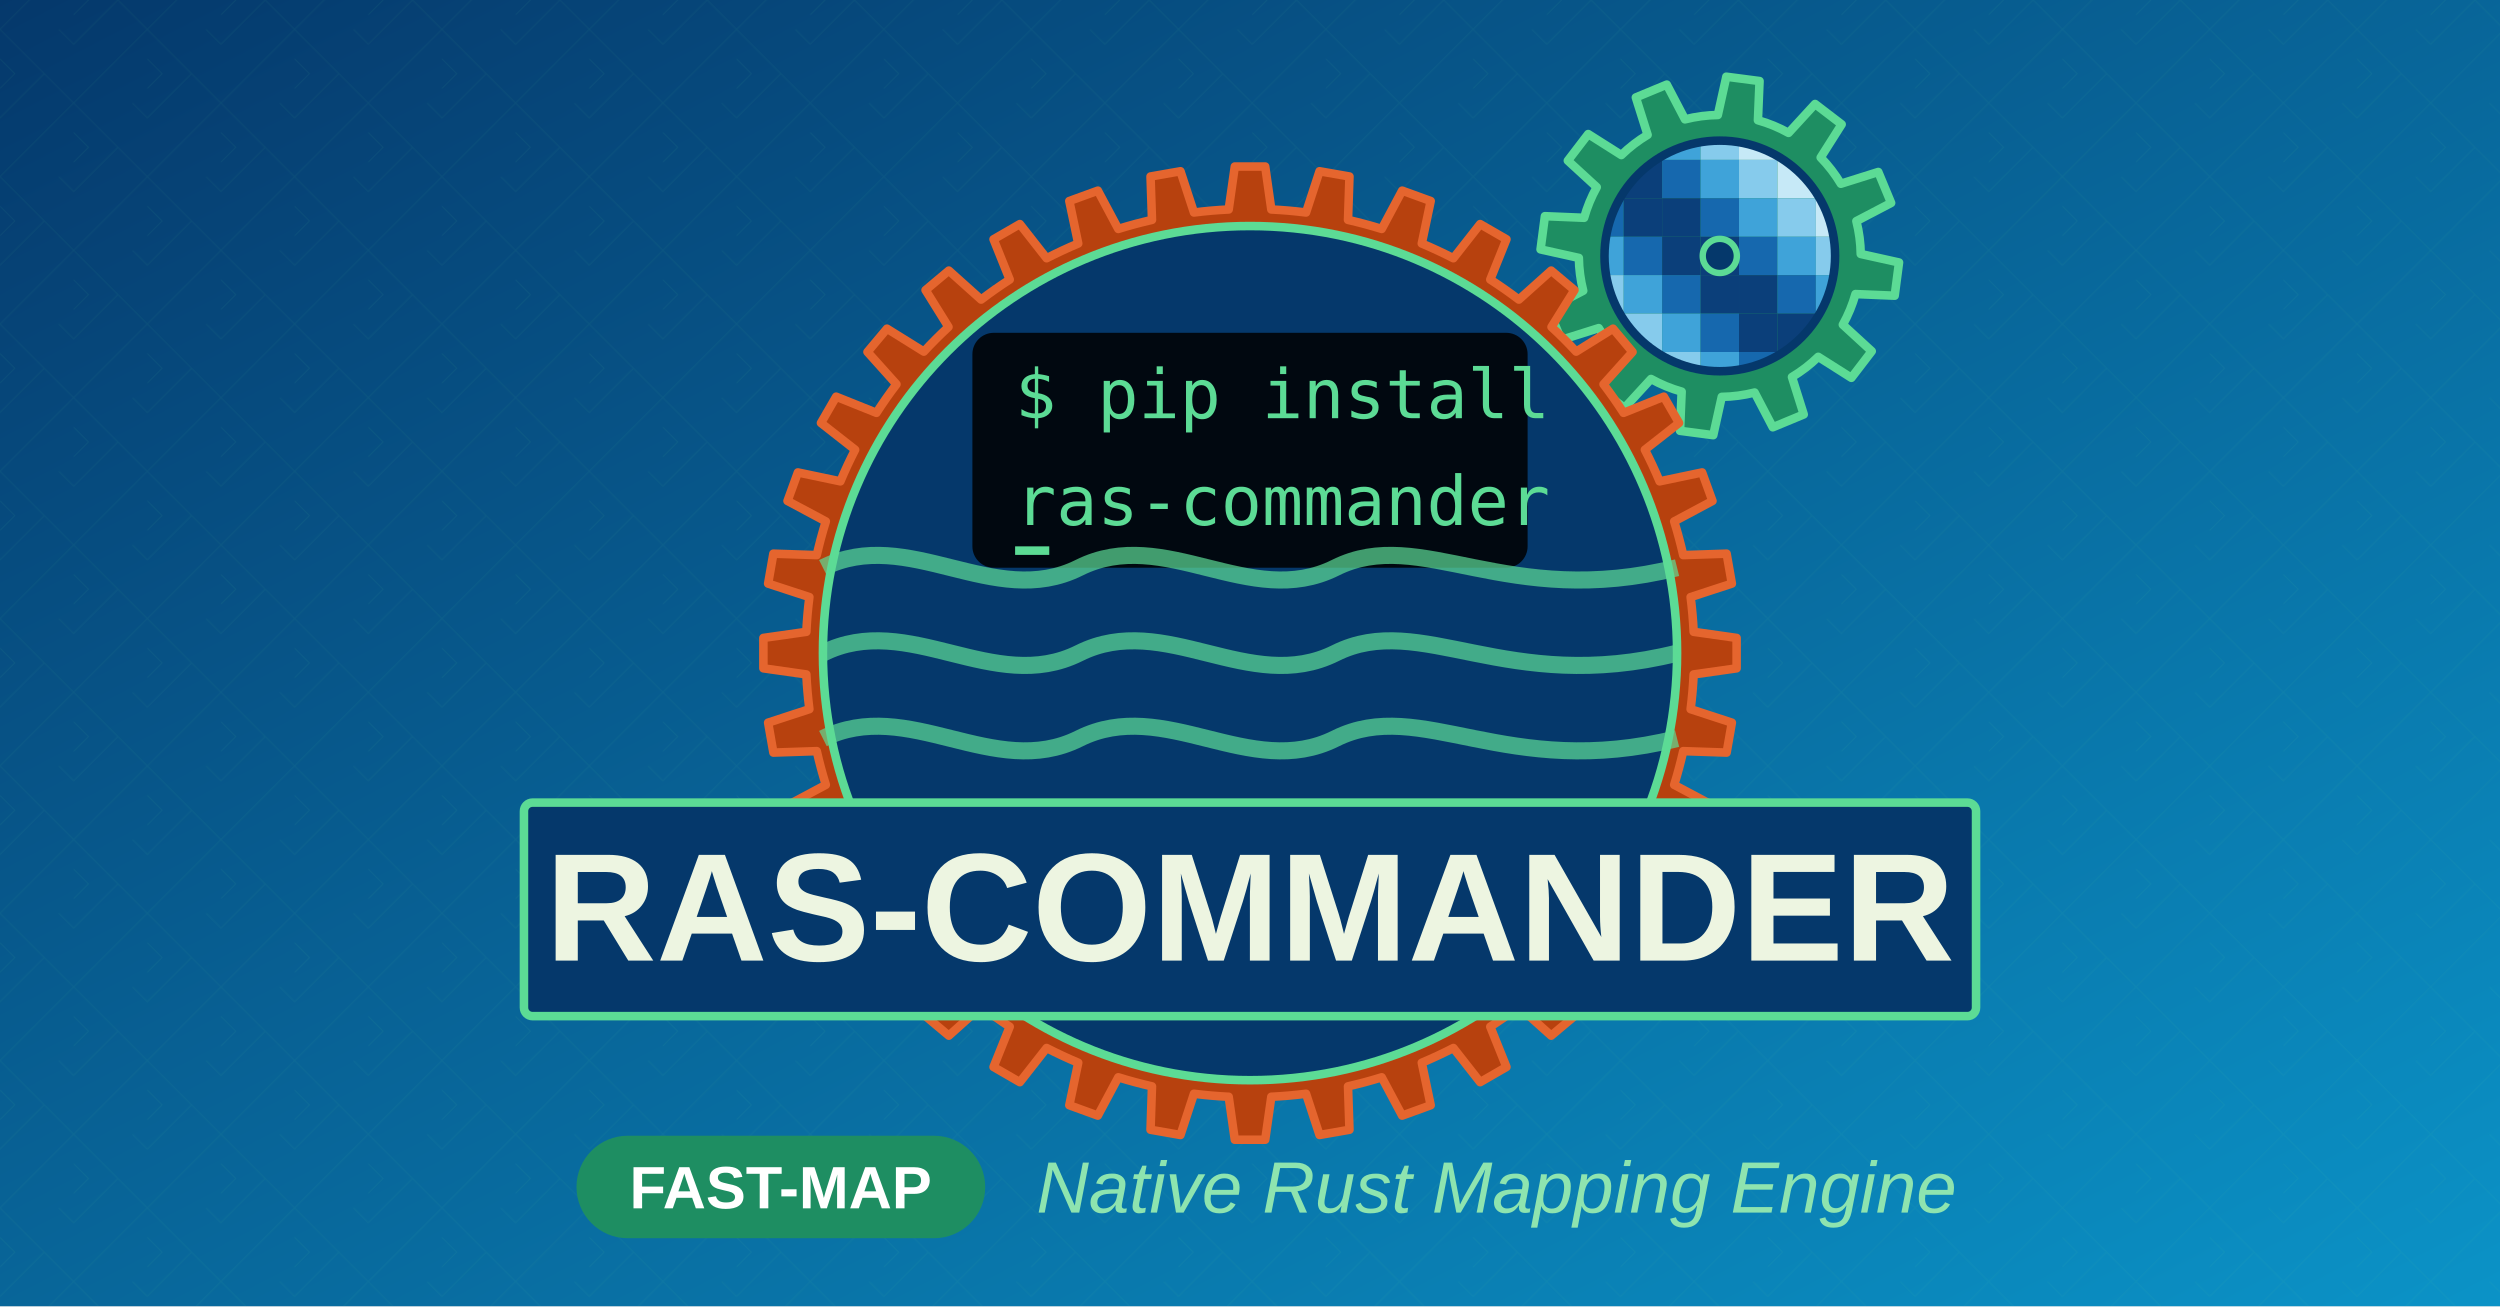
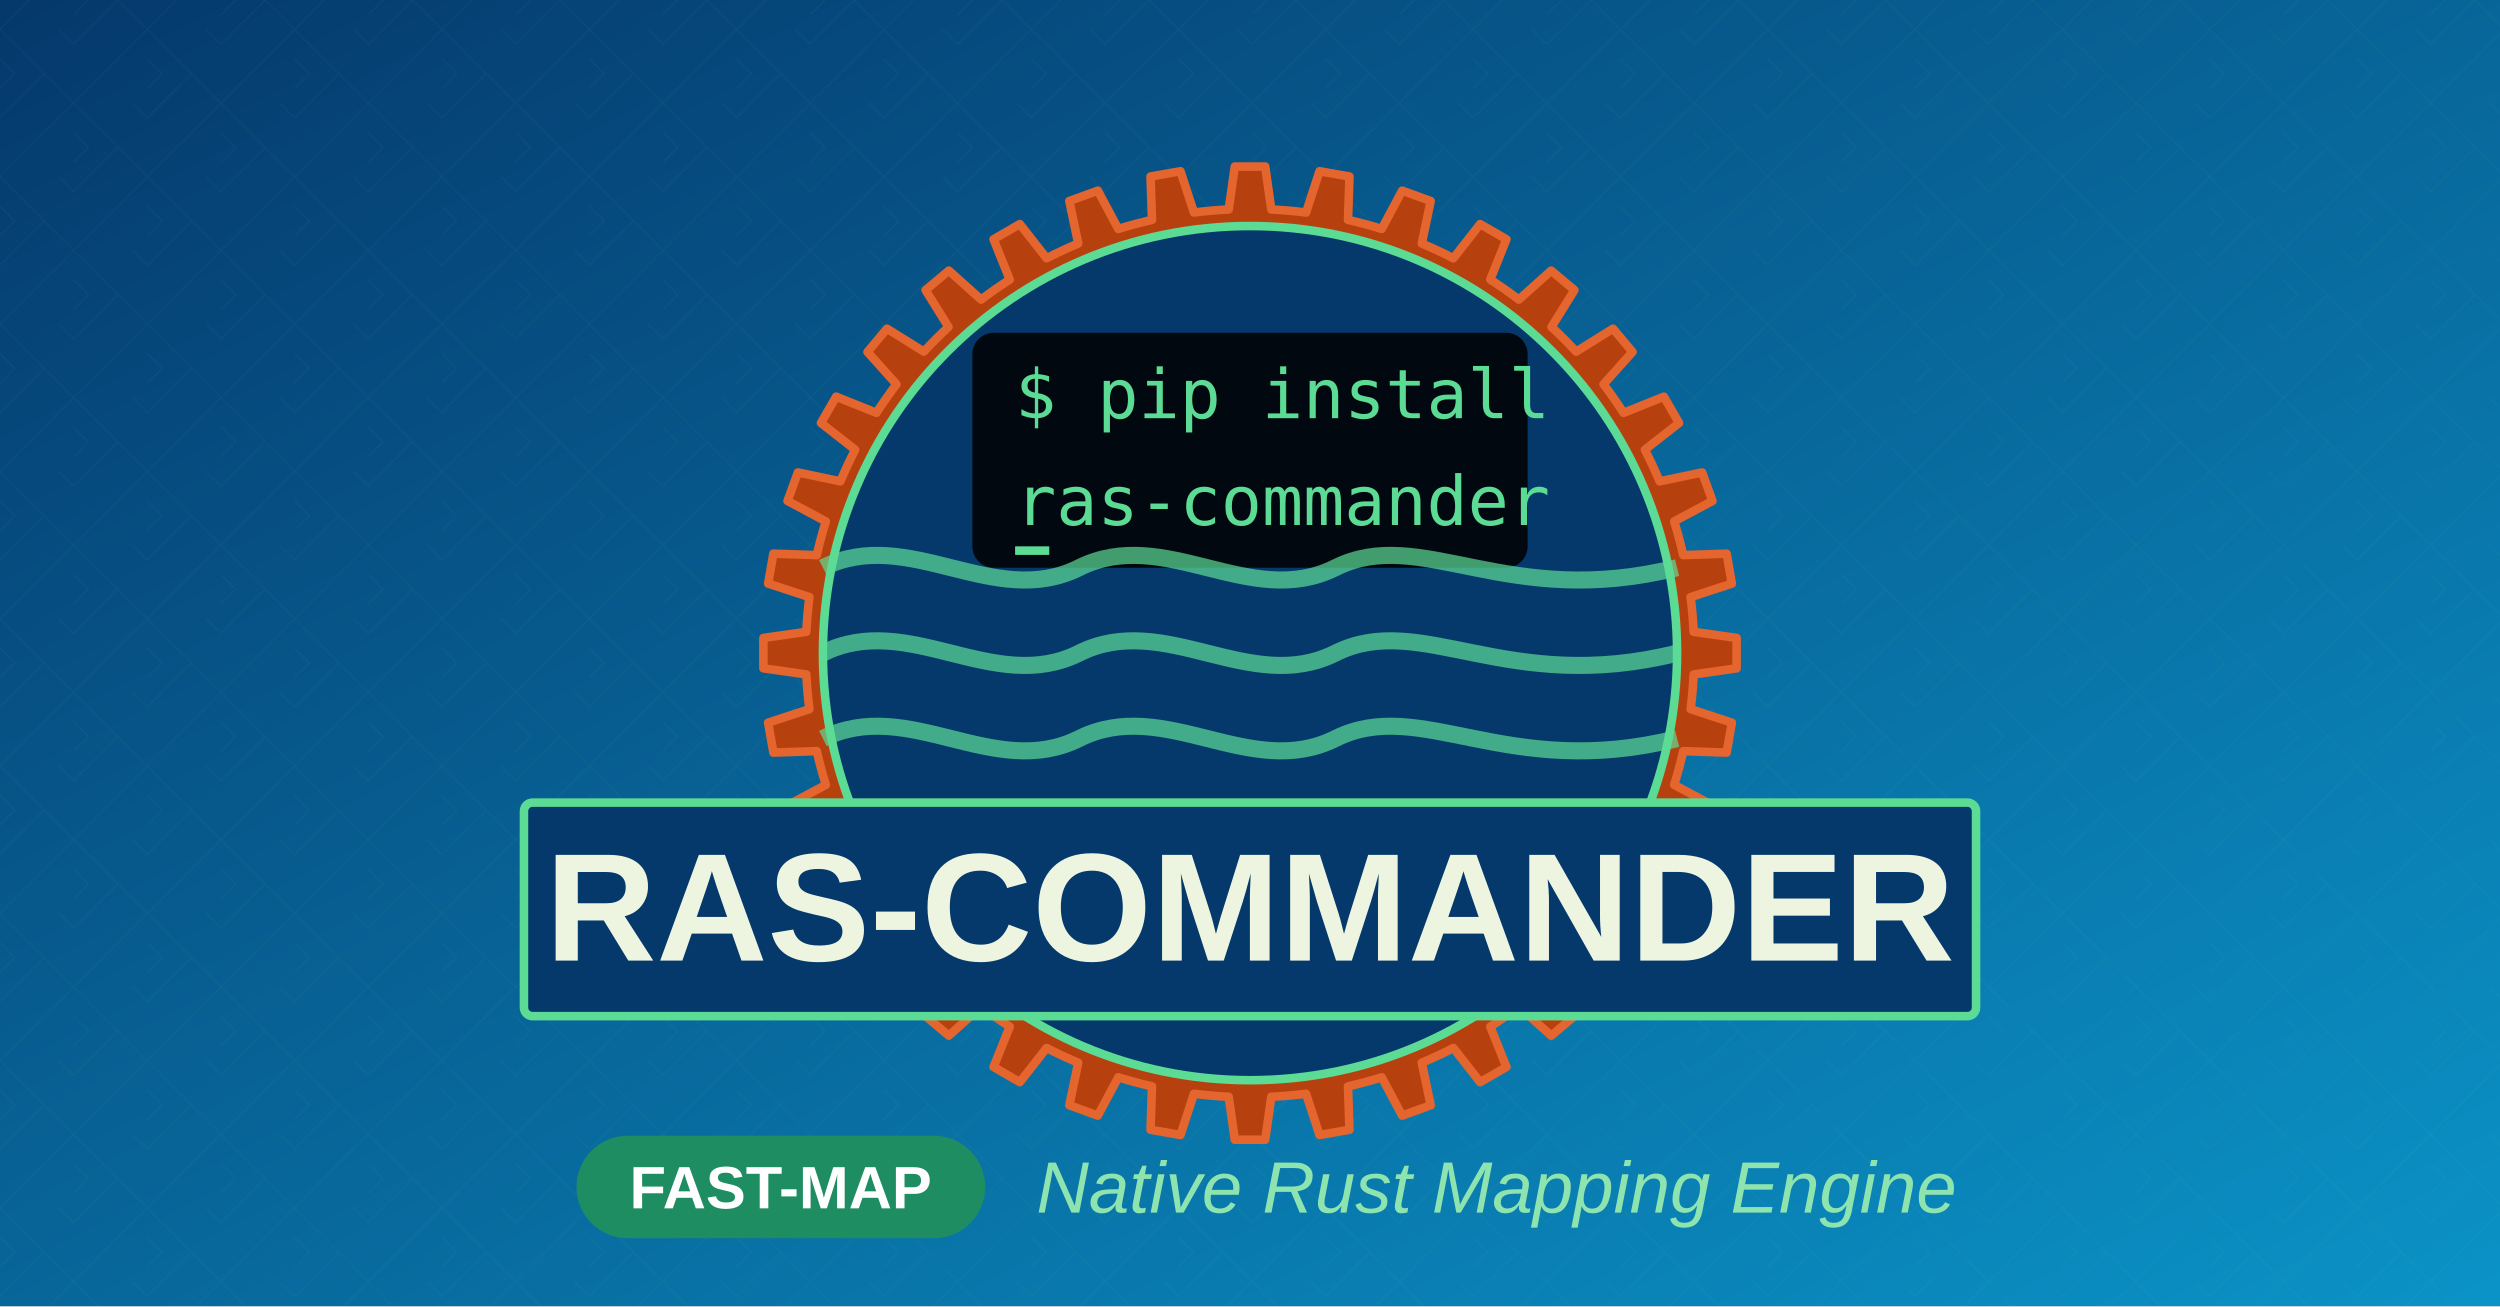
<svg xmlns="http://www.w3.org/2000/svg" viewBox="0 0 1200 627" width="1200" height="627">
  <defs>
    <linearGradient id="bg-gradient" x1="0%" y1="0%" x2="100%" y2="100%">
      <stop offset="0%" stop-color="#05386B" />
      <stop offset="100%" stop-color="#0B93C7" />
    </linearGradient>
    <pattern id="circuit-pattern" patternUnits="userSpaceOnUse" width="50" height="50" patternTransform="rotate(45)">
      <path d="M10,0 L10,50 M0,10 L50,10 M20,20 L30,20 L30,30 M40,10 L40,40 L30,40" fill="none" stroke="#5CDB95" stroke-width="0.5" stroke-opacity="0.3" />
    </pattern>
  </defs>
  <rect width="1200" height="627" fill="url(#bg-gradient)" />
  <rect width="1200" height="627" fill="url(#circuit-pattern)" opacity="0.2" />
  <g transform="translate(138.75,6) scale(2.05)">
-     <path d="M334.54,24.00 L336.53,15.03 L344.31,16.05 L343.93,25.23 A33,33 0 0 1 351.10,28.19 L357.31,21.42 L363.54,26.19 L358.62,33.95 A33,33 0 0 1 363.35,40.10 L372.11,37.34 L375.12,44.59 L366.98,48.85 A33,33 0 0 1 368.00,56.54 L376.97,58.53 L375.95,66.31 L366.77,65.93 A33,33 0 0 1 363.81,73.10 L370.58,79.31 L365.81,85.54 L358.05,80.62 A33,33 0 0 1 351.90,85.35 L354.66,94.11 L347.41,97.12 L343.15,88.98 A33,33 0 0 1 335.46,90.00 L333.47,98.97 L325.69,97.95 L326.07,88.77 A33,33 0 0 1 318.90,85.81 L312.69,92.58 L306.46,87.81 L311.38,80.05 A33,33 0 0 1 306.65,73.90 L297.89,76.66 L294.88,69.41 L303.02,65.15 A33,33 0 0 1 302.00,57.46 L293.03,55.47 L294.05,47.69 L303.23,48.07 A33,33 0 0 1 306.19,40.90 L299.42,34.69 L304.19,28.46 L311.95,33.38 A33,33 0 0 1 318.10,28.65 L315.34,19.89 L322.59,16.88 L326.85,25.02 A33,33 0 0 1 334.54,24.00 Z" fill="#1E8E62" stroke="#5CDB95" stroke-width="2" stroke-linejoin="round" />
-     <clipPath id="map-face">
-       <circle cx="335" cy="57" r="27" />
-     </clipPath>
-     <g clip-path="url(#map-face)">
-       <rect x="303.5" y="25.5" width="9" height="9" fill="#0B3F7A" />
-       <rect x="312.5" y="25.5" width="9" height="9" fill="#1668AE" />
-       <rect x="321.5" y="25.5" width="9" height="9" fill="#3FA3D9" />
-       <rect x="330.5" y="25.5" width="9" height="9" fill="#86CBEC" />
-       <rect x="339.5" y="25.5" width="9" height="9" fill="#C6E9F7" />
-       <rect x="348.5" y="25.5" width="9" height="9" fill="#C6E9F7" />
-       <rect x="357.5" y="25.5" width="9" height="9" fill="#C6E9F7" />
-       <rect x="303.5" y="34.5" width="9" height="9" fill="#0B3F7A" />
-       <rect x="312.5" y="34.5" width="9" height="9" fill="#0B3F7A" />
-       <rect x="321.5" y="34.5" width="9" height="9" fill="#1668AE" />
-       <rect x="330.5" y="34.5" width="9" height="9" fill="#3FA3D9" />
-       <rect x="339.5" y="34.5" width="9" height="9" fill="#86CBEC" />
-       <rect x="348.5" y="34.5" width="9" height="9" fill="#C6E9F7" />
-       <rect x="357.5" y="34.5" width="9" height="9" fill="#C6E9F7" />
-       <rect x="303.5" y="43.5" width="9" height="9" fill="#1668AE" />
-       <rect x="312.5" y="43.5" width="9" height="9" fill="#0B3F7A" />
-       <rect x="321.5" y="43.5" width="9" height="9" fill="#0B3F7A" />
-       <rect x="330.5" y="43.5" width="9" height="9" fill="#1668AE" />
-       <rect x="339.5" y="43.5" width="9" height="9" fill="#3FA3D9" />
-       <rect x="348.5" y="43.5" width="9" height="9" fill="#86CBEC" />
-       <rect x="357.5" y="43.5" width="9" height="9" fill="#C6E9F7" />
-       <rect x="303.5" y="52.5" width="9" height="9" fill="#3FA3D9" />
-       <rect x="312.5" y="52.5" width="9" height="9" fill="#1668AE" />
-       <rect x="321.5" y="52.5" width="9" height="9" fill="#0B3F7A" />
-       <rect x="330.5" y="52.5" width="9" height="9" fill="#0B3F7A" />
-       <rect x="339.5" y="52.5" width="9" height="9" fill="#1668AE" />
-       <rect x="348.5" y="52.5" width="9" height="9" fill="#3FA3D9" />
-       <rect x="357.5" y="52.5" width="9" height="9" fill="#86CBEC" />
-       <rect x="303.5" y="61.5" width="9" height="9" fill="#86CBEC" />
-       <rect x="312.5" y="61.5" width="9" height="9" fill="#3FA3D9" />
-       <rect x="321.5" y="61.5" width="9" height="9" fill="#1668AE" />
-       <rect x="330.5" y="61.5" width="9" height="9" fill="#0B3F7A" />
-       <rect x="339.5" y="61.5" width="9" height="9" fill="#0B3F7A" />
-       <rect x="348.5" y="61.5" width="9" height="9" fill="#1668AE" />
-       <rect x="357.5" y="61.5" width="9" height="9" fill="#3FA3D9" />
-       <rect x="303.5" y="70.5" width="9" height="9" fill="#C6E9F7" />
-       <rect x="312.5" y="70.5" width="9" height="9" fill="#86CBEC" />
-       <rect x="321.5" y="70.5" width="9" height="9" fill="#3FA3D9" />
-       <rect x="330.5" y="70.5" width="9" height="9" fill="#1668AE" />
-       <rect x="339.5" y="70.5" width="9" height="9" fill="#0B3F7A" />
-       <rect x="348.5" y="70.5" width="9" height="9" fill="#0B3F7A" />
-       <rect x="357.5" y="70.5" width="9" height="9" fill="#1668AE" />
-       <rect x="303.5" y="79.5" width="9" height="9" fill="#C6E9F7" />
-       <rect x="312.5" y="79.5" width="9" height="9" fill="#C6E9F7" />
-       <rect x="321.5" y="79.5" width="9" height="9" fill="#86CBEC" />
-       <rect x="330.5" y="79.5" width="9" height="9" fill="#3FA3D9" />
-       <rect x="339.5" y="79.5" width="9" height="9" fill="#1668AE" />
-       <rect x="348.5" y="79.5" width="9" height="9" fill="#0B3F7A" />
-       <rect x="357.5" y="79.5" width="9" height="9" fill="#0B3F7A" />
-     </g>
-     <circle cx="335" cy="57" r="27" fill="none" stroke="#05386B" stroke-width="2" />
-     <circle cx="335" cy="57" r="4" fill="#05386B" stroke="#5CDB95" stroke-width="1.5" />
    <path d="M220.01,46.12 L221.44,36.06 L228.56,36.06 L229.99,46.12 A104,104 0 0 1 238.12,46.83 L241.28,37.17 L248.29,38.40 L247.95,48.56 A104,104 0 0 1 255.84,50.68 L260.63,41.71 L267.31,44.14 L265.22,54.09 A104,104 0 0 1 272.62,57.54 L278.89,49.54 L285.05,53.10 L281.26,62.53 A104,104 0 0 1 287.95,67.22 L295.52,60.43 L300.97,65.00 L295.60,73.63 A104,104 0 0 1 301.37,79.40 L310.00,74.03 L314.57,79.48 L307.78,87.05 A104,104 0 0 1 312.47,93.74 L321.90,89.95 L325.46,96.11 L317.46,102.38 A104,104 0 0 1 320.91,109.78 L330.86,107.69 L333.29,114.37 L324.32,119.16 A104,104 0 0 1 326.44,127.05 L336.60,126.71 L337.83,133.72 L328.17,136.88 A104,104 0 0 1 328.88,145.01 L338.94,146.44 L338.94,153.56 L328.88,154.99 A104,104 0 0 1 328.17,163.12 L337.83,166.28 L336.60,173.29 L326.44,172.95 A104,104 0 0 1 324.32,180.84 L333.29,185.63 L330.86,192.31 L320.91,190.22 A104,104 0 0 1 317.46,197.62 L325.46,203.89 L321.90,210.05 L312.47,206.26 A104,104 0 0 1 307.78,212.95 L314.57,220.52 L310.00,225.97 L301.37,220.60 A104,104 0 0 1 295.60,226.37 L300.97,235.00 L295.52,239.57 L287.95,232.78 A104,104 0 0 1 281.26,237.47 L285.05,246.90 L278.89,250.46 L272.62,242.46 A104,104 0 0 1 265.22,245.91 L267.31,255.86 L260.63,258.29 L255.84,249.32 A104,104 0 0 1 247.95,251.44 L248.29,261.60 L241.28,262.83 L238.12,253.17 A104,104 0 0 1 229.99,253.88 L228.56,263.94 L221.44,263.94 L220.01,253.88 A104,104 0 0 1 211.88,253.17 L208.72,262.83 L201.71,261.60 L202.05,251.44 A104,104 0 0 1 194.16,249.32 L189.37,258.29 L182.69,255.86 L184.78,245.91 A104,104 0 0 1 177.38,242.46 L171.11,250.46 L164.95,246.90 L168.74,237.47 A104,104 0 0 1 162.05,232.78 L154.48,239.57 L149.03,235.00 L154.40,226.37 A104,104 0 0 1 148.63,220.60 L140.00,225.97 L135.43,220.52 L142.22,212.95 A104,104 0 0 1 137.53,206.26 L128.10,210.05 L124.54,203.89 L132.54,197.62 A104,104 0 0 1 129.09,190.22 L119.14,192.31 L116.71,185.63 L125.68,180.84 A104,104 0 0 1 123.56,172.95 L113.40,173.29 L112.17,166.28 L121.83,163.12 A104,104 0 0 1 121.12,154.99 L111.06,153.56 L111.06,146.44 L121.12,145.01 A104,104 0 0 1 121.83,136.88 L112.17,133.72 L113.40,126.71 L123.56,127.05 A104,104 0 0 1 125.68,119.16 L116.71,114.37 L119.14,107.69 L129.09,109.78 A104,104 0 0 1 132.54,102.38 L124.54,96.11 L128.10,89.95 L137.53,93.74 A104,104 0 0 1 142.22,87.05 L135.43,79.48 L140.00,74.03 L148.63,79.40 A104,104 0 0 1 154.40,73.63 L149.03,65.00 L154.48,60.43 L162.05,67.22 A104,104 0 0 1 168.74,62.53 L164.95,53.10 L171.11,49.54 L177.38,57.54 A104,104 0 0 1 184.78,54.09 L182.69,44.14 L189.37,41.71 L194.16,50.68 A104,104 0 0 1 202.05,48.56 L201.71,38.40 L208.72,37.17 L211.88,46.83 A104,104 0 0 1 220.01,46.12 Z" fill="#B7410E" stroke="#E5652E" stroke-width="2" stroke-linejoin="round" />
    <circle cx="225" cy="150" r="100" fill="#05386B" stroke="#5CDB95" stroke-width="2" />
    <rect x="55" y="185" width="340" height="50" fill="#05386B" stroke="#5CDB95" stroke-width="2" rx="2" ry="2" />
    <rect x="160" y="75" width="130" height="55" rx="5" ry="5" fill="#000" fill-opacity="0.85" />
    <text x="170" y="95" font-family="Consolas, monospace" font-size="16" fill="#5CDB95">$ pip install</text>
    <text x="170" y="120" font-family="Consolas, monospace" font-size="16" fill="#5CDB95">ras-commander</text>
    <rect x="170" y="125" width="8" height="2" fill="#5CDB95">
      <animate attributeName="opacity" values="1;0;1" dur="1.2s" repeatCount="indefinite" />
    </rect>
    <g opacity="0.7">
      <path d="M125,130 C145,120 165,140 185,130 C205,120 225,140 245,130 C265,120 285,140 325,130" fill="none" stroke="#5CDB95" stroke-width="4" />
      <path d="M125,150 C145,140 165,160 185,150 C205,140 225,160 245,150 C265,140 285,160 325,150" fill="none" stroke="#5CDB95" stroke-width="4" />
      <path d="M125,170 C145,160 165,180 185,170 C205,160 225,180 245,170 C265,160 285,180 325,170" fill="none" stroke="#5CDB95" stroke-width="4" />
    </g>
    <text x="225" y="222" font-family="Arial, sans-serif" font-size="36" font-weight="bold" text-anchor="middle" fill="#EDF5E1">RAS-COMMANDER</text>
    <rect x="67.3" y="263" width="95.7" height="24" rx="12" ry="12" fill="#1E8E62" />
    <text x="115.1" y="280" font-family="Arial, sans-serif" font-size="14" font-weight="bold" text-anchor="middle" fill="#FFFFFF">FAST-MAP</text>
    <text x="175.0" y="281" font-family="Arial, sans-serif" font-size="17" font-style="italic" fill="#8EE4AF">Native Rust Mapping Engine</text>
  </g>
</svg>
